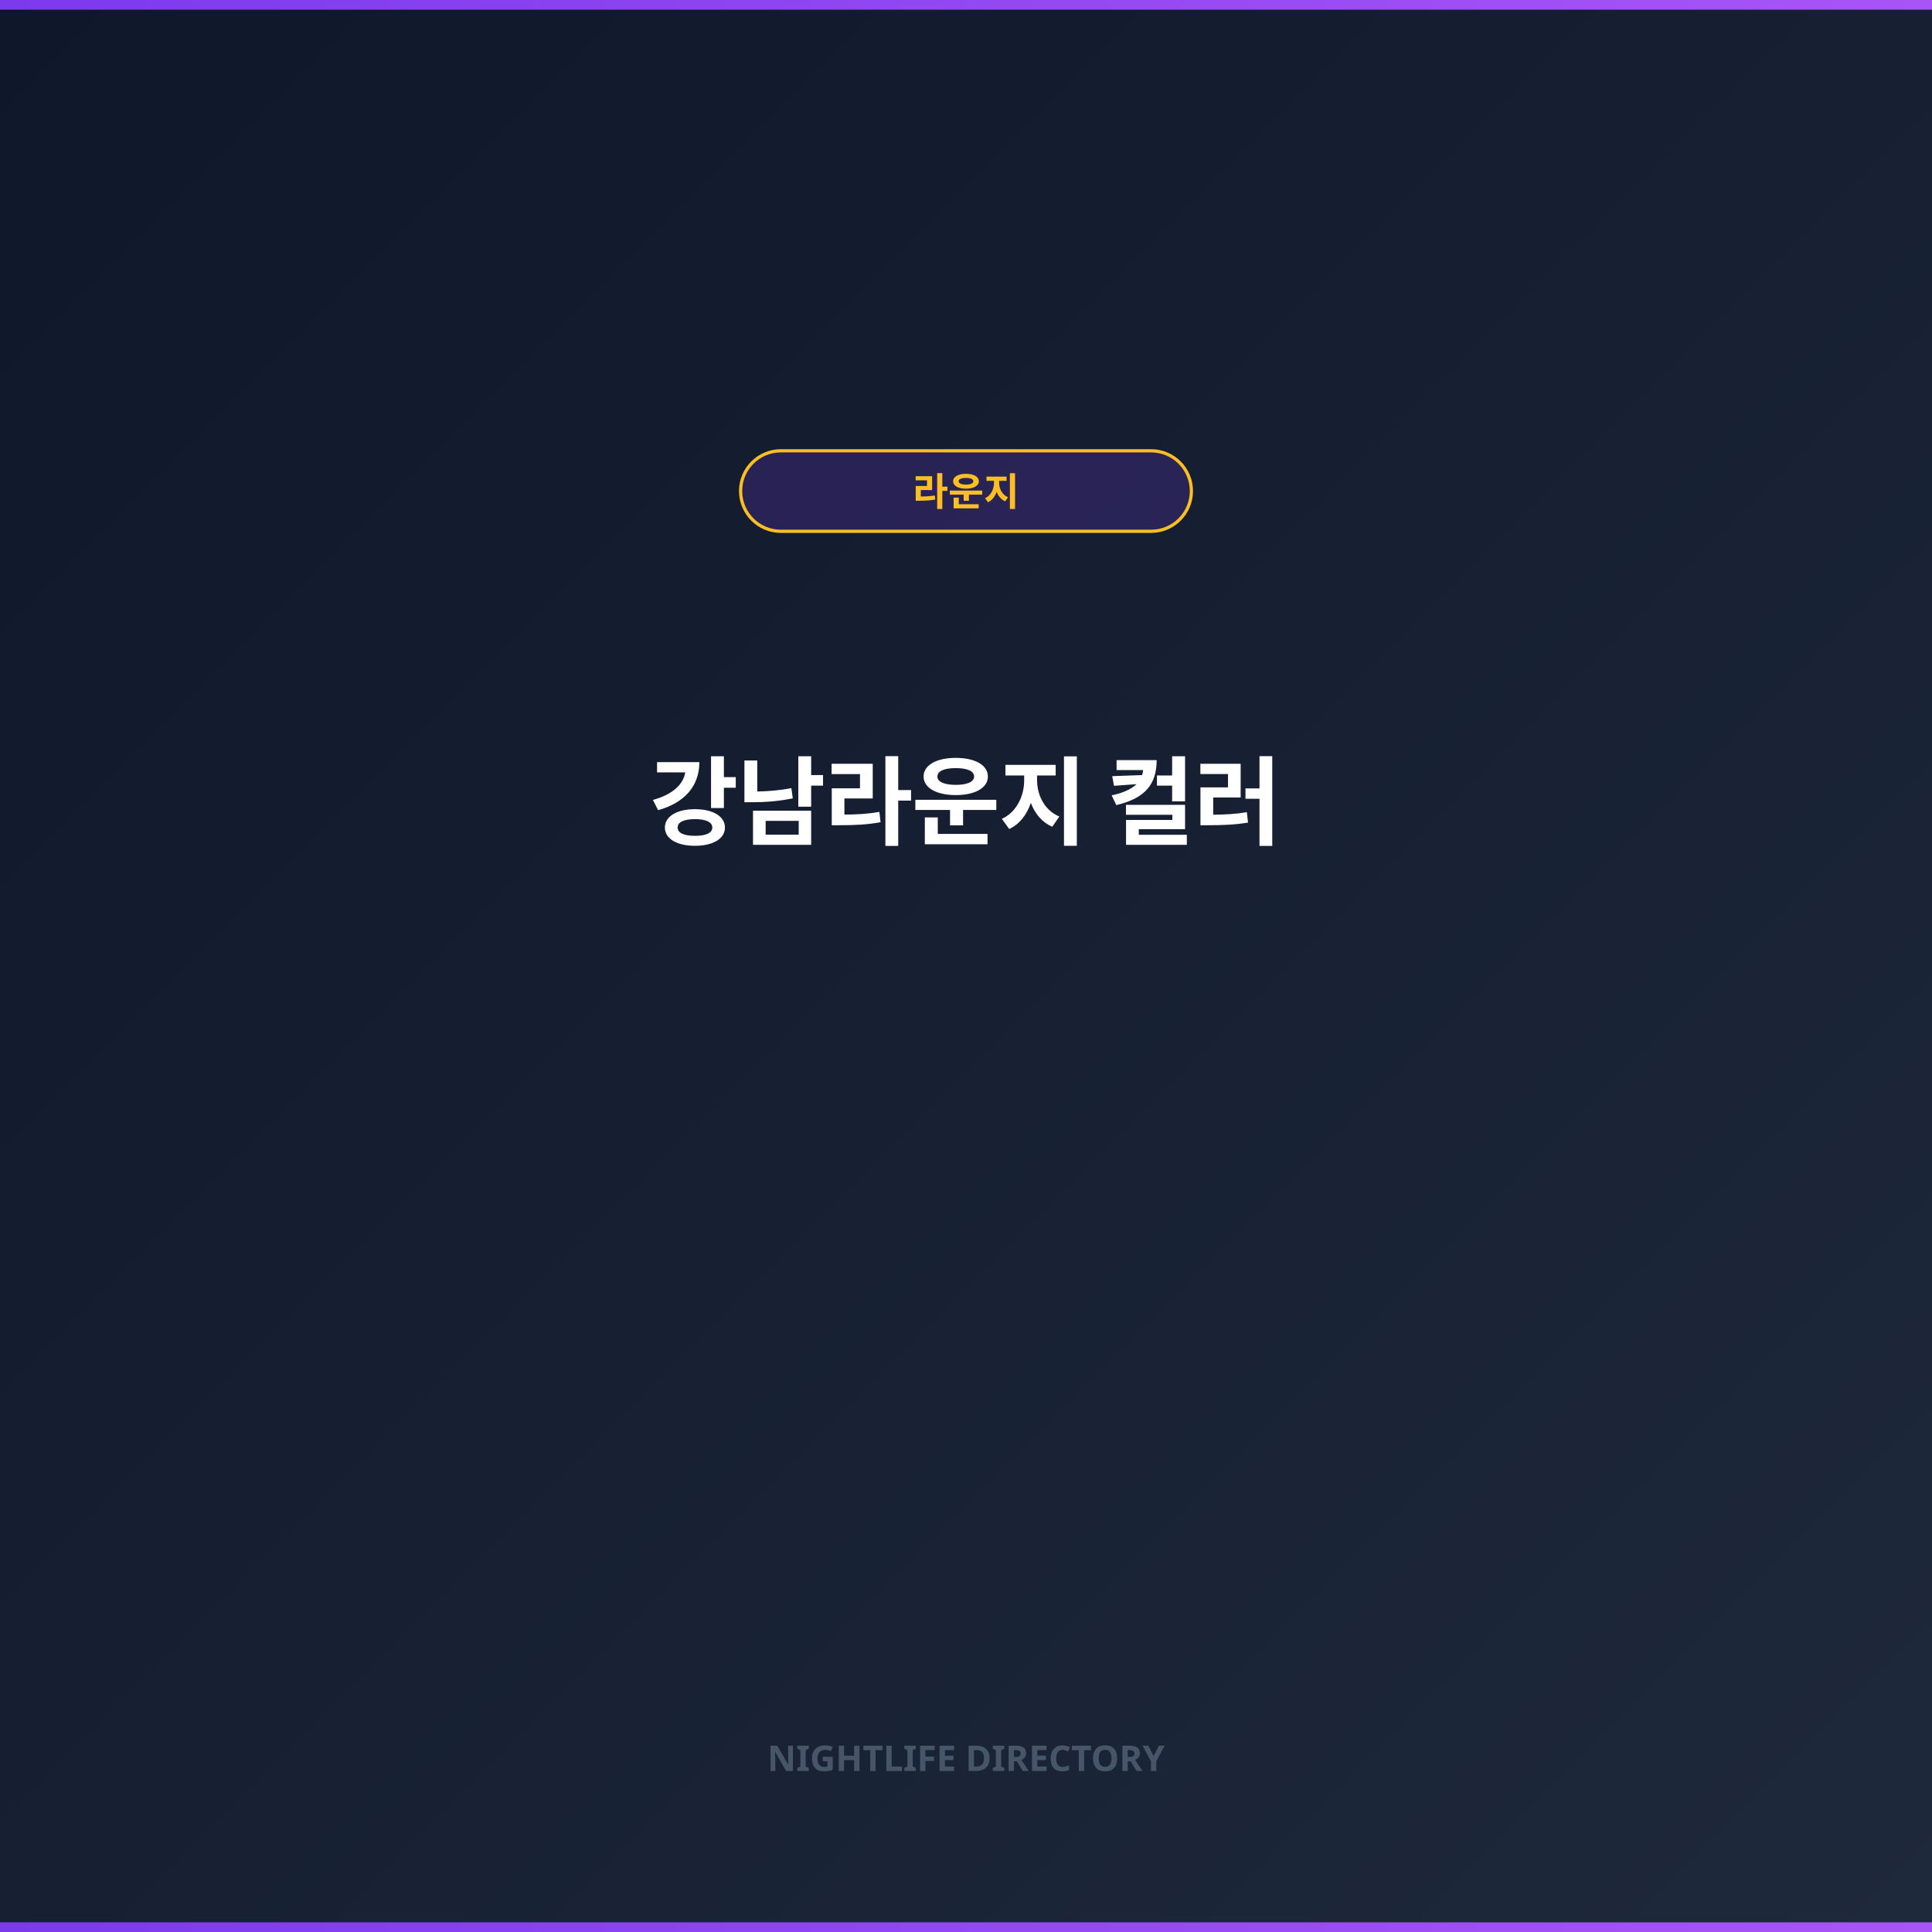
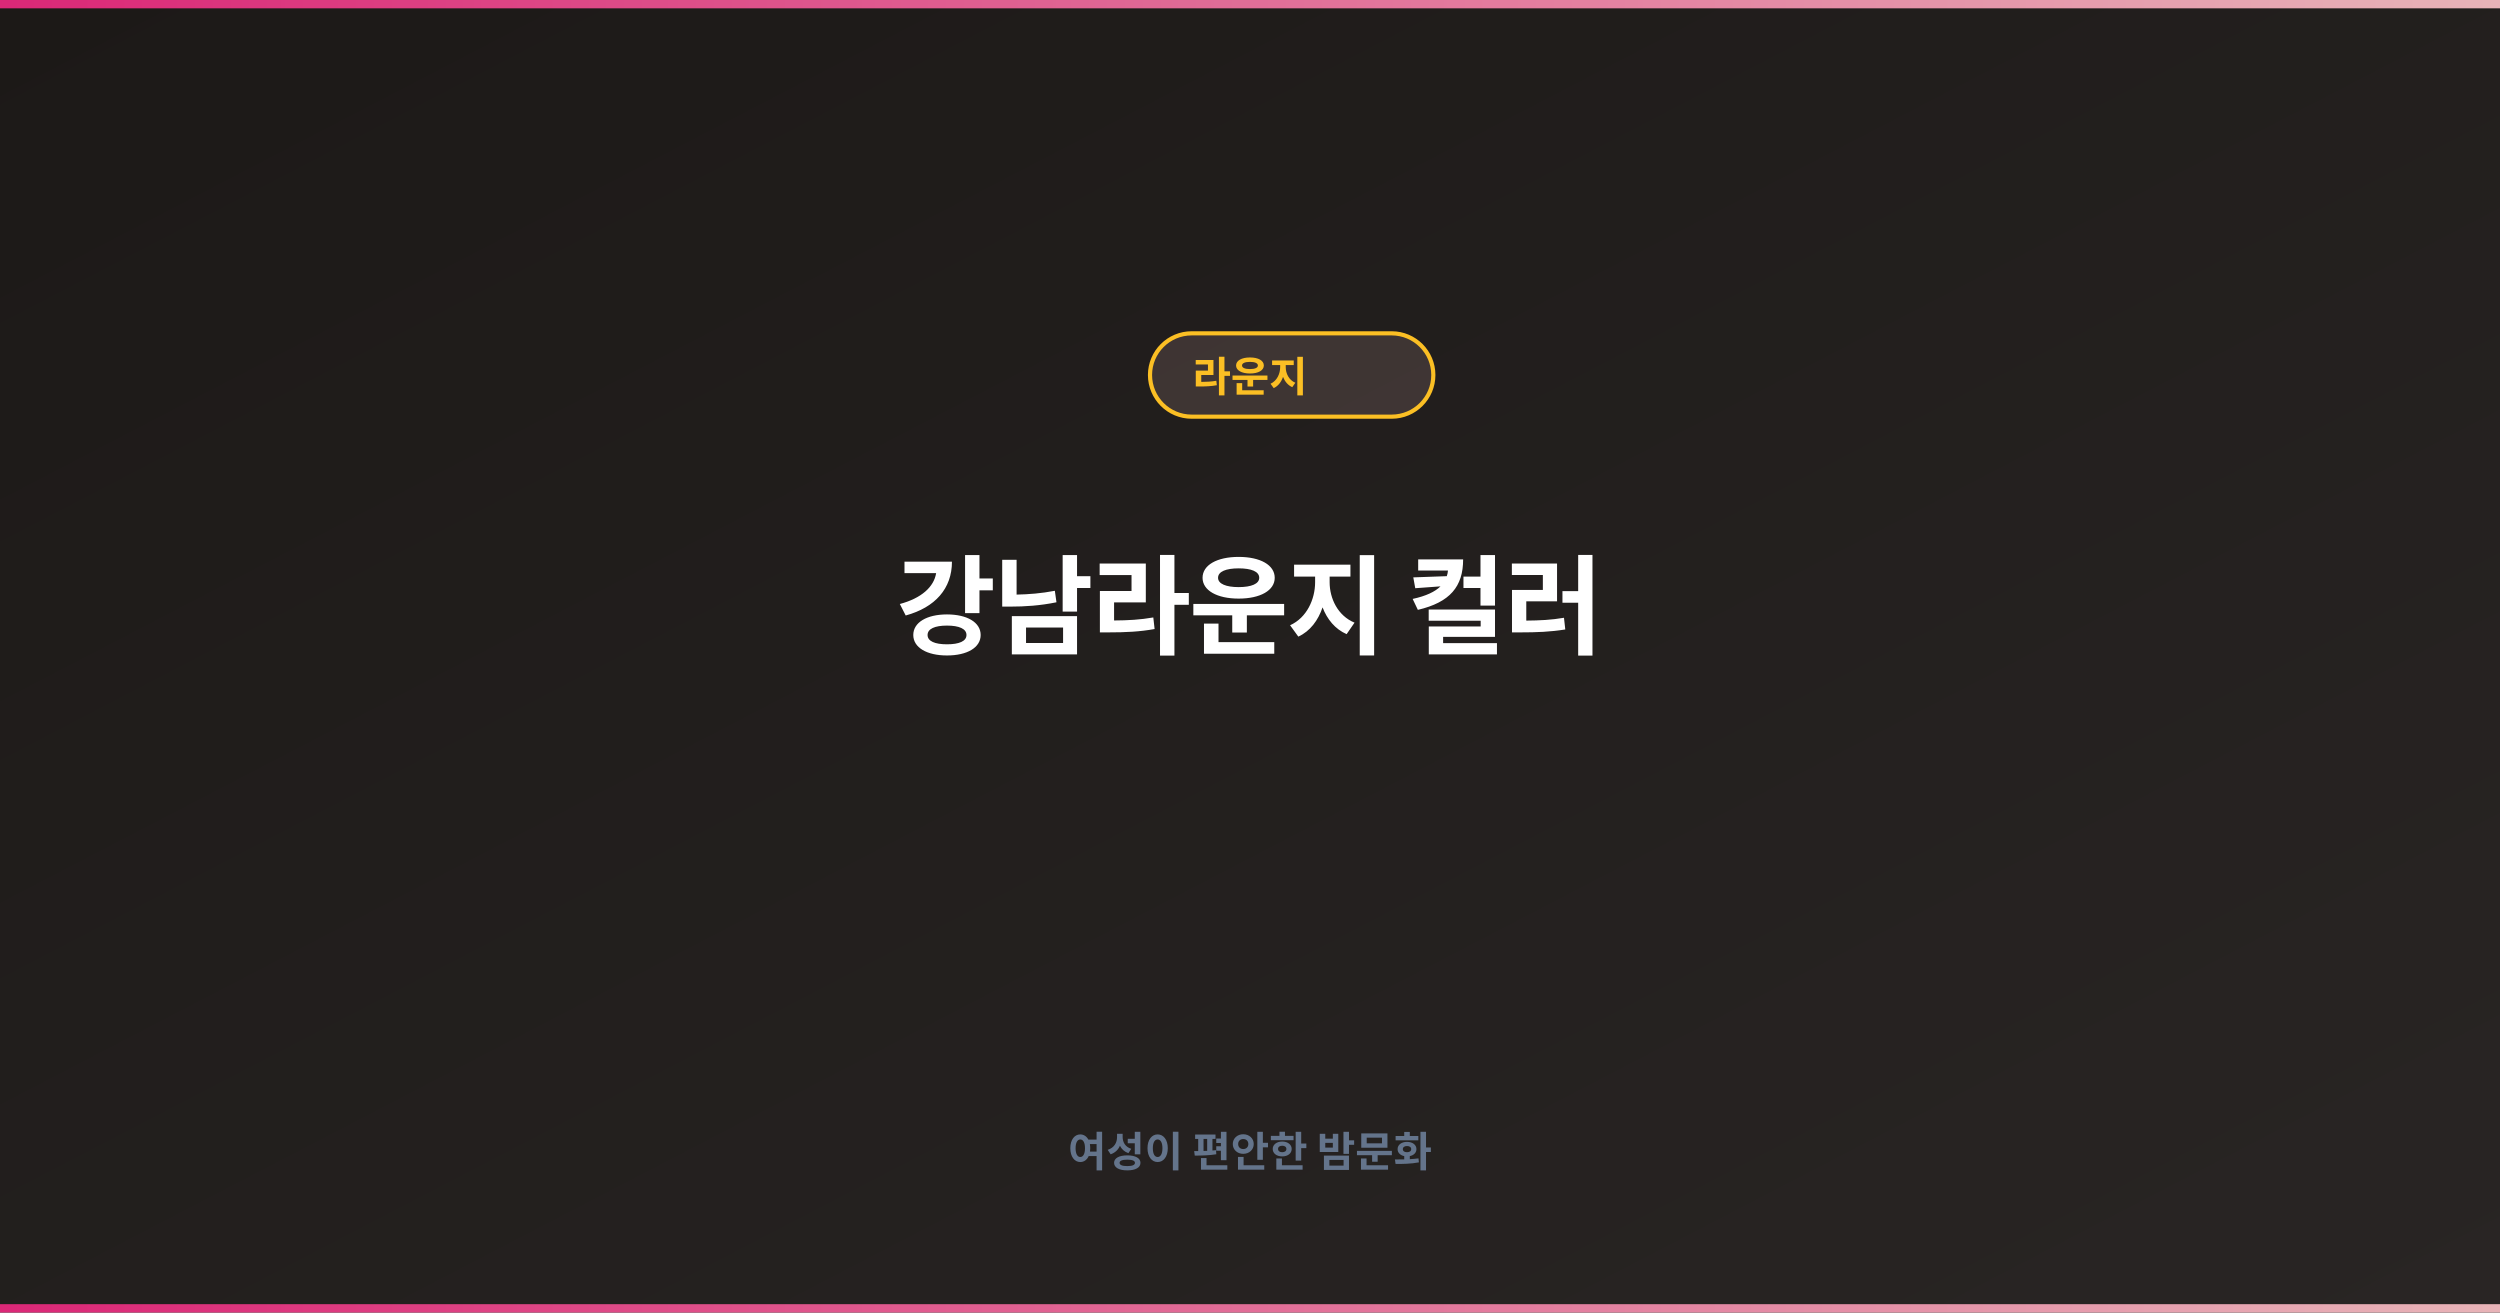
- <svg xmlns="http://www.w3.org/2000/svg" width="1200" height="1200" viewBox="0 0 1200 1200">
+ <svg xmlns="http://www.w3.org/2000/svg" width="1200" height="630" viewBox="0 0 1200 630">
  <defs>
    <linearGradient id="bg" x1="0%" y1="0%" x2="100%" y2="100%">
-       <stop offset="0%" style="stop-color:#0f172a" />
-       <stop offset="100%" style="stop-color:#1e293b" />
+       <stop offset="0%" style="stop-color:#1C1917" />
+       <stop offset="100%" style="stop-color:#292524" />
    </linearGradient>
    <linearGradient id="accent" x1="0%" y1="0%" x2="100%" y2="0%">
-       <stop offset="0%" style="stop-color:#7c3aed" />
-       <stop offset="100%" style="stop-color:#a855f7" />
+       <stop offset="0%" style="stop-color:#DB2777" />
+       <stop offset="100%" style="stop-color:#E8B4B8" />
    </linearGradient>
  </defs>
-   <rect width="1200" height="1200" fill="url(#bg)" />
-   <rect x="0" y="0" width="1200" height="6" fill="url(#accent)" />
-   <rect x="460" y="280" width="280" height="50" rx="25" fill="rgba(124,58,237,0.2)" stroke="#fbbf24" stroke-width="2" />
-   <text x="600" y="314" text-anchor="middle" font-family="'Pretendard',sans-serif" font-size="24" fill="#fbbf24" font-weight="800">라운지</text>
-   <text x="600" y="520" text-anchor="middle" font-family="'Pretendard',sans-serif" font-size="60" font-weight="900" fill="white" letter-spacing="-1">강남라운지 컬러</text>
-   <text x="600" y="1100" text-anchor="middle" font-family="'Pretendard',sans-serif" font-size="22" fill="#475569" font-weight="600">NIGHTLIFE DIRECTORY</text>
-   <rect x="0" y="1194" width="1200" height="6" fill="url(#accent)" />
+   <rect width="1200" height="630" fill="url(#bg)" />
+   <rect x="0" y="0" width="1200" height="4" fill="url(#accent)" />
+   <rect x="0" y="626" width="1200" height="4" fill="url(#accent)" />
+   <rect x="552" y="160" width="136" height="40" rx="20" fill="rgba(232,180,184,0.15)" stroke="#FBBF24" stroke-width="2" />
+   <text x="600" y="188" text-anchor="middle" font-family="'Pretendard',sans-serif" font-size="20" fill="#FBBF24" font-weight="800">라운지</text>
+   <text x="600" y="310" text-anchor="middle" font-family="'Pretendard',sans-serif" font-size="52" font-weight="900" fill="white" letter-spacing="-1">강남라운지 컬러</text>
+   <text x="600" y="560" text-anchor="middle" font-family="'Pretendard',sans-serif" font-size="20" fill="#64748b" font-weight="600">여성이 편안한 밤문화</text>
</svg>
